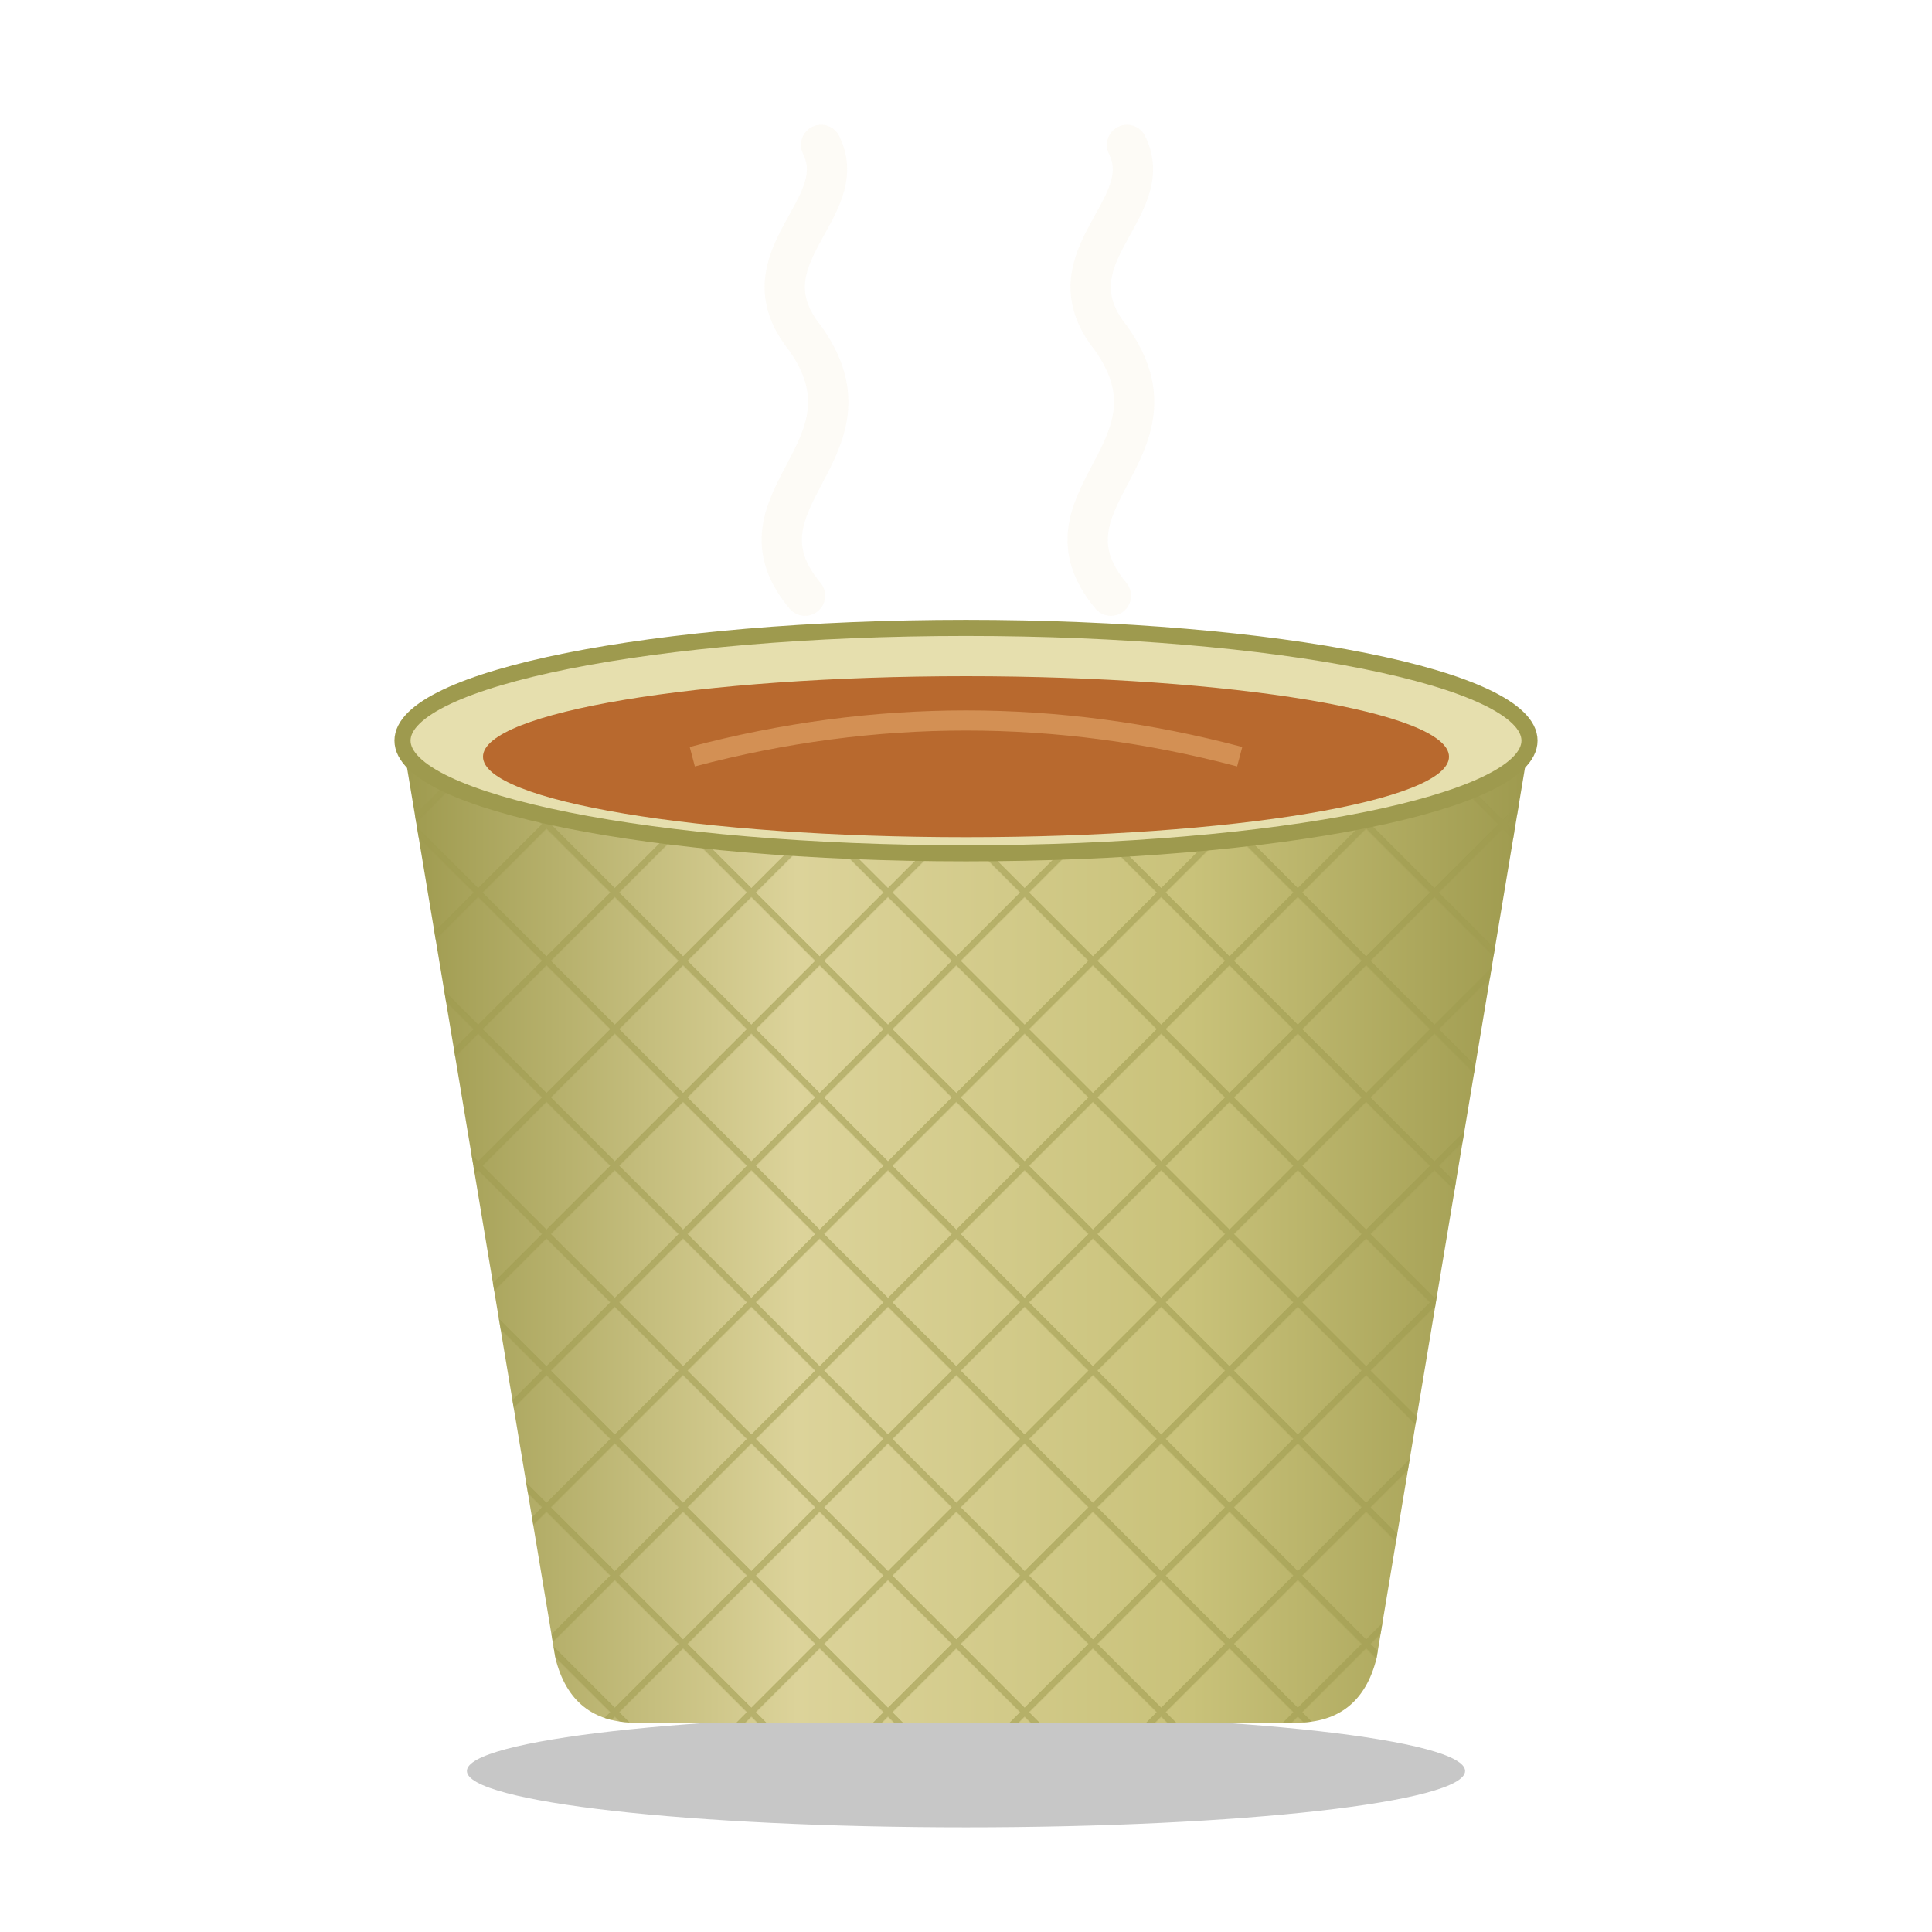
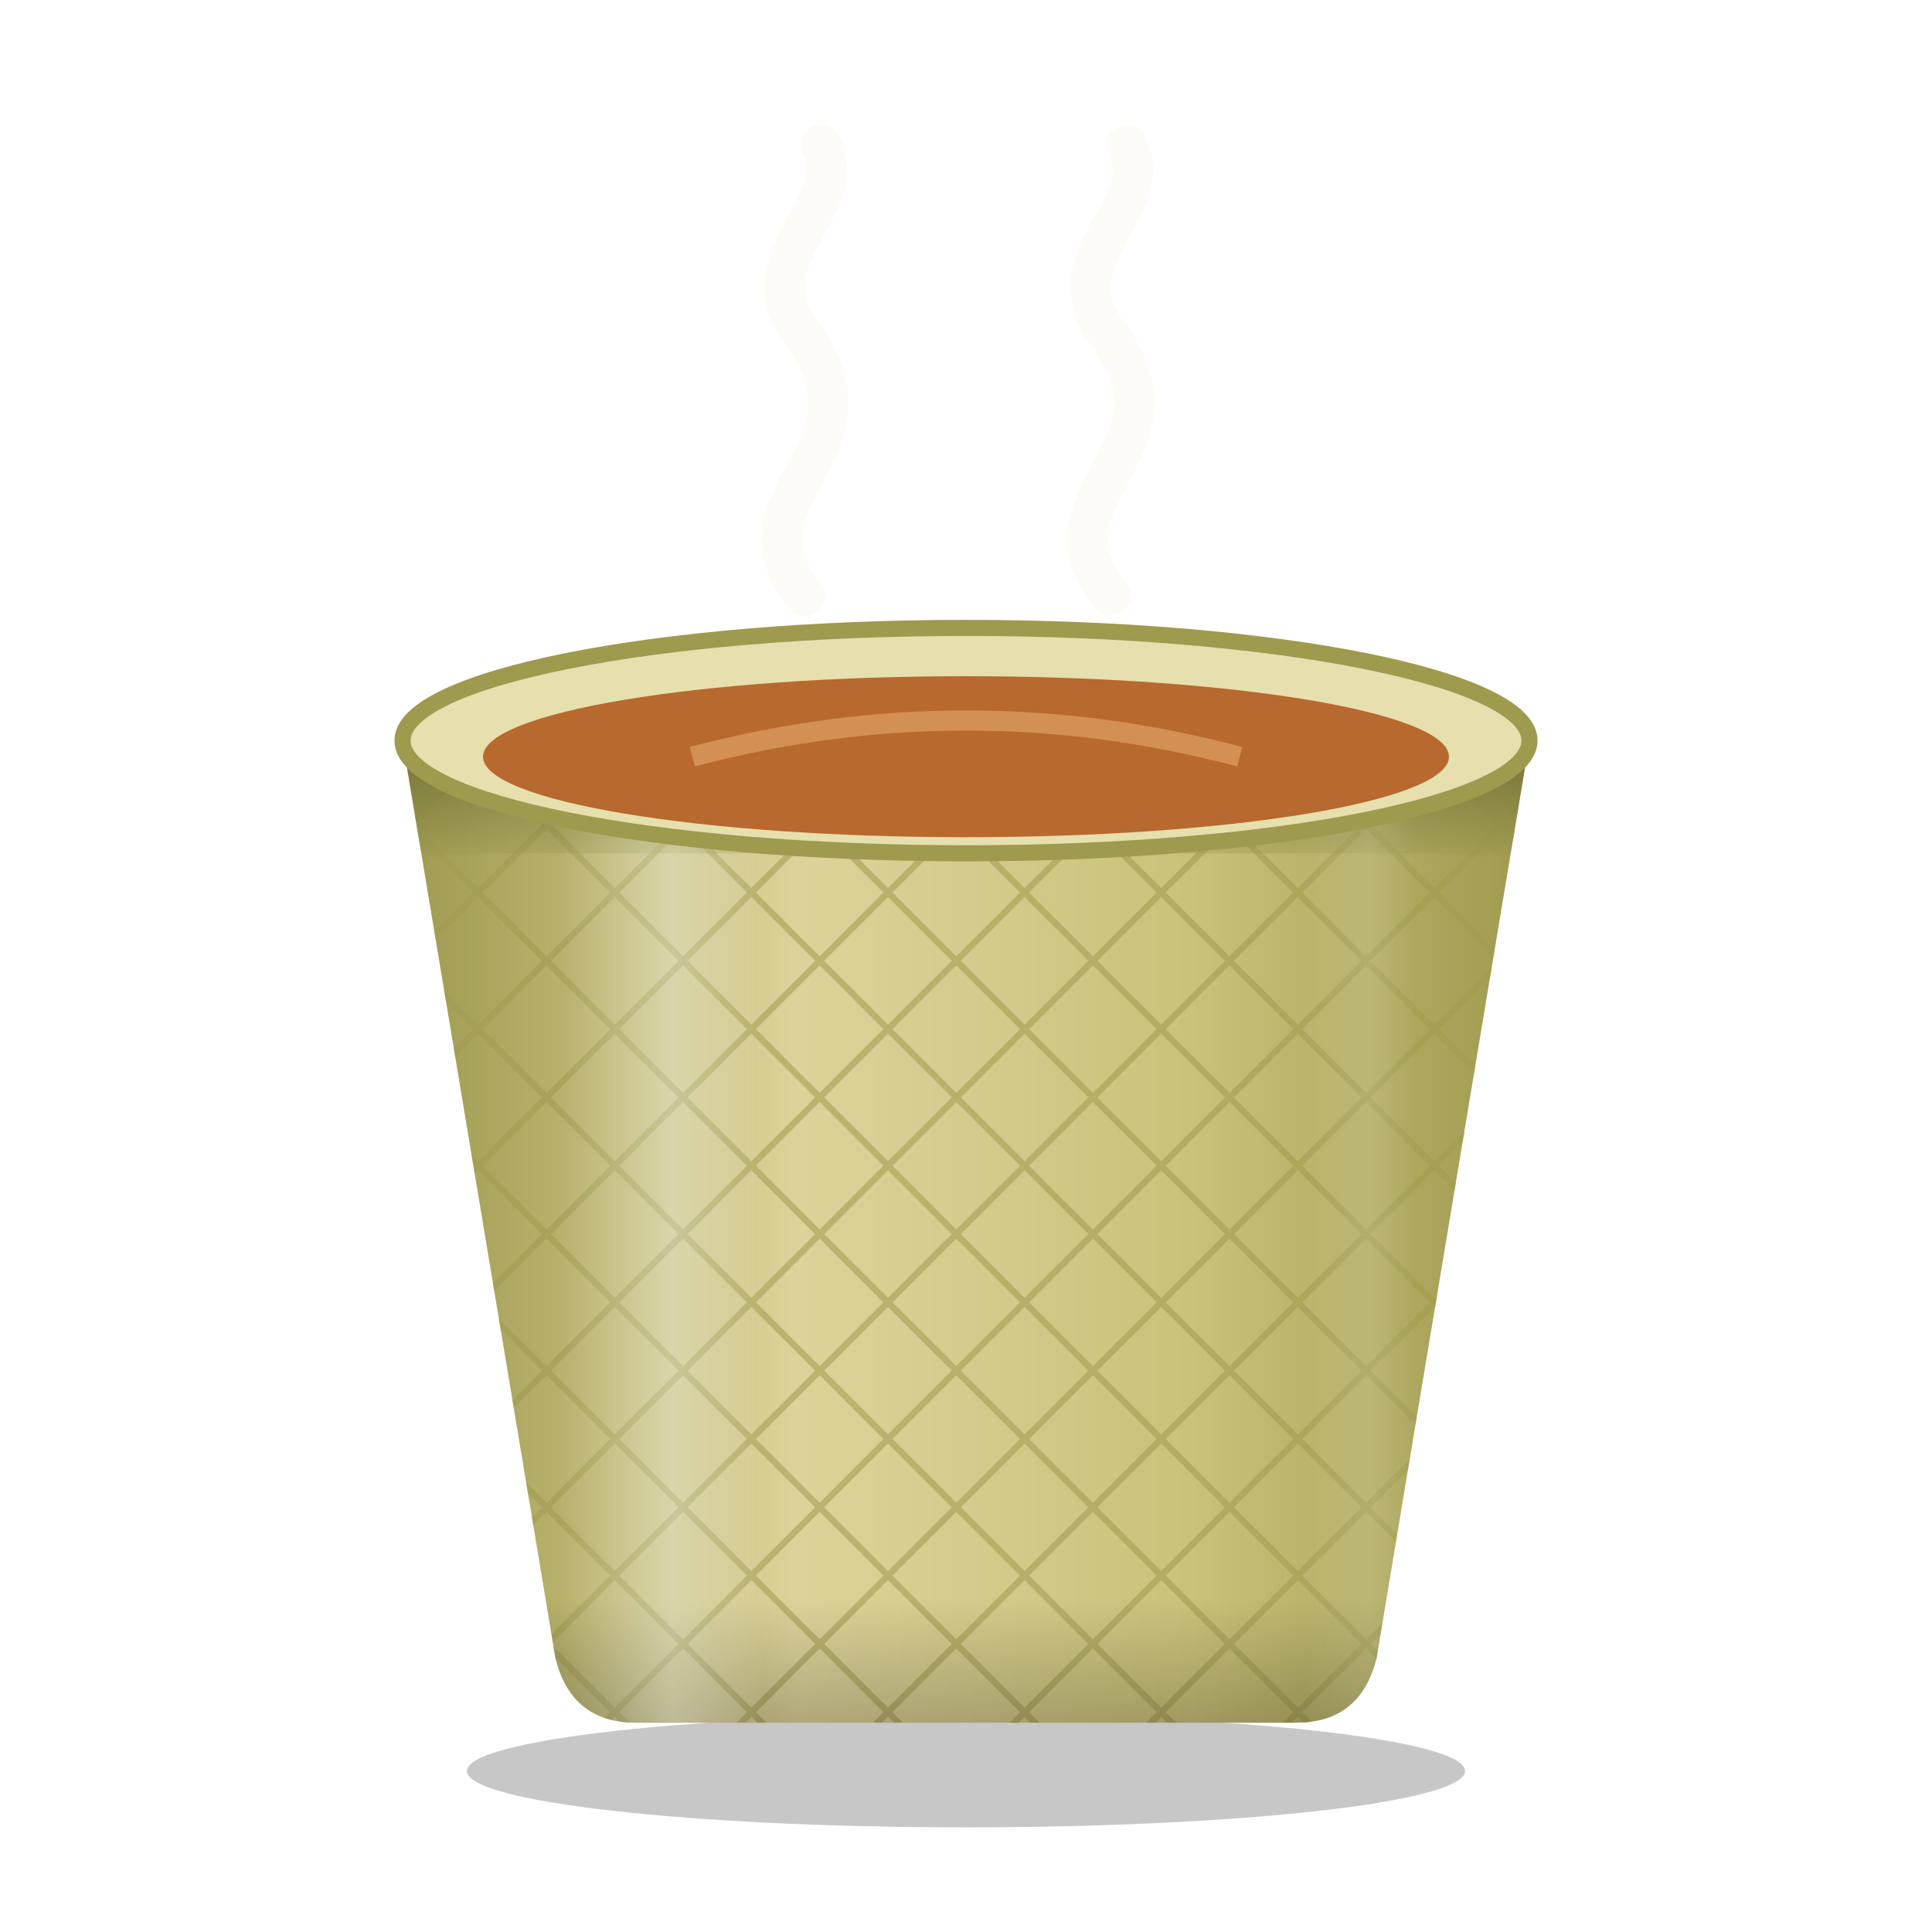
<svg xmlns="http://www.w3.org/2000/svg" viewBox="0 0 240 240" width="480" height="480">
  <defs>
    <linearGradient id="w" x1="0" y1="0" x2="1" y2="0">
      <stop offset="0" stop-color="#9E9A4E" />
      <stop offset=".35" stop-color="#DCD39A" />
      <stop offset=".7" stop-color="#C9C27A" />
      <stop offset="1" stop-color="#9E9A4E" />
    </linearGradient>
    <pattern id="grid" width="12" height="12" patternUnits="userSpaceOnUse" patternTransform="rotate(45)">
      <path d="M0 0H12M0 0V12" stroke="#9E9A4E" stroke-width="1.6" opacity=".55" />
    </pattern>
    <clipPath id="c">
      <path d="M50 92 L190 92 L171 206 Q169 214 161 214 L79 214 Q71 214 69 206 Z" />
    </clipPath>
+     <linearGradient id="gl" x1="0" y1="0" x2="1" y2="0">
+       <stop offset=".14" stop-color="#fff" stop-opacity="0" />
+       <stop offset=".24" stop-color="#fff" stop-opacity=".32" />
+       <stop offset=".32" stop-color="#fff" stop-opacity="0" />
+       <stop offset=".8" stop-color="#fff" stop-opacity="0" />
+       <stop offset=".86" stop-color="#fff" stop-opacity=".12" />
+       <stop offset=".9" stop-color="#fff" stop-opacity="0" />
+     </linearGradient>
+     <linearGradient id="sh" x1="0" y1="0" x2="0" y2="1">
+       <stop offset="0" stop-color="#000" stop-opacity=".28" />
+       <stop offset=".12" stop-color="#000" stop-opacity="0" />
+       <stop offset=".85" stop-color="#000" stop-opacity="0" />
+       <stop offset="1" stop-color="#000" stop-opacity=".25" />
+     </linearGradient>
  </defs>
  <ellipse cx="120" cy="220" rx="62" ry="7" fill="#000" opacity=".22" />
  <path d="M50 92 L190 92 L171 206 Q169 214 161 214 L79 214 Q71 214 69 206 Z" fill="url(#w)" />
  <path d="M50 92 L190 92 L171 206 Q169 214 161 214 L79 214 Q71 214 69 206 Z" fill="url(#grid)" />
+   <g clip-path="url(#c)">
+     <rect x="40" y="92" width="160" height="14" fill="#9E9A4E" opacity=".35" />
+     <rect x="40" y="92" width="160" height="125" fill="url(#sh)" />
+   </g>
+   <path d="M50 92 L190 92 L171 206 Q169 214 161 214 L79 214 Q71 214 69 206 Z" fill="url(#gl)" />
  <ellipse cx="120" cy="92" rx="70" ry="14" fill="#E6DFAE" stroke="#9E9A4E" stroke-width="2" />
  <ellipse cx="120" cy="94" rx="60" ry="10" fill="#B8692E" />
  <path d="M86 94 q34 -9 68 0" stroke="#D99A5E" stroke-width="2.5" fill="none" opacity=".8" />
  <g fill="none" stroke="#FBF7EE" stroke-width="5" stroke-linecap="round" opacity=".55">
    <path d="M100 74 c-10 -12 10 -18 0 -32 c-8 -10 6 -16 2 -24" />
    <path d="M138 74 c-10 -12 10 -18 0 -32 c-8 -10 6 -16 2 -24" />
  </g>
</svg>
